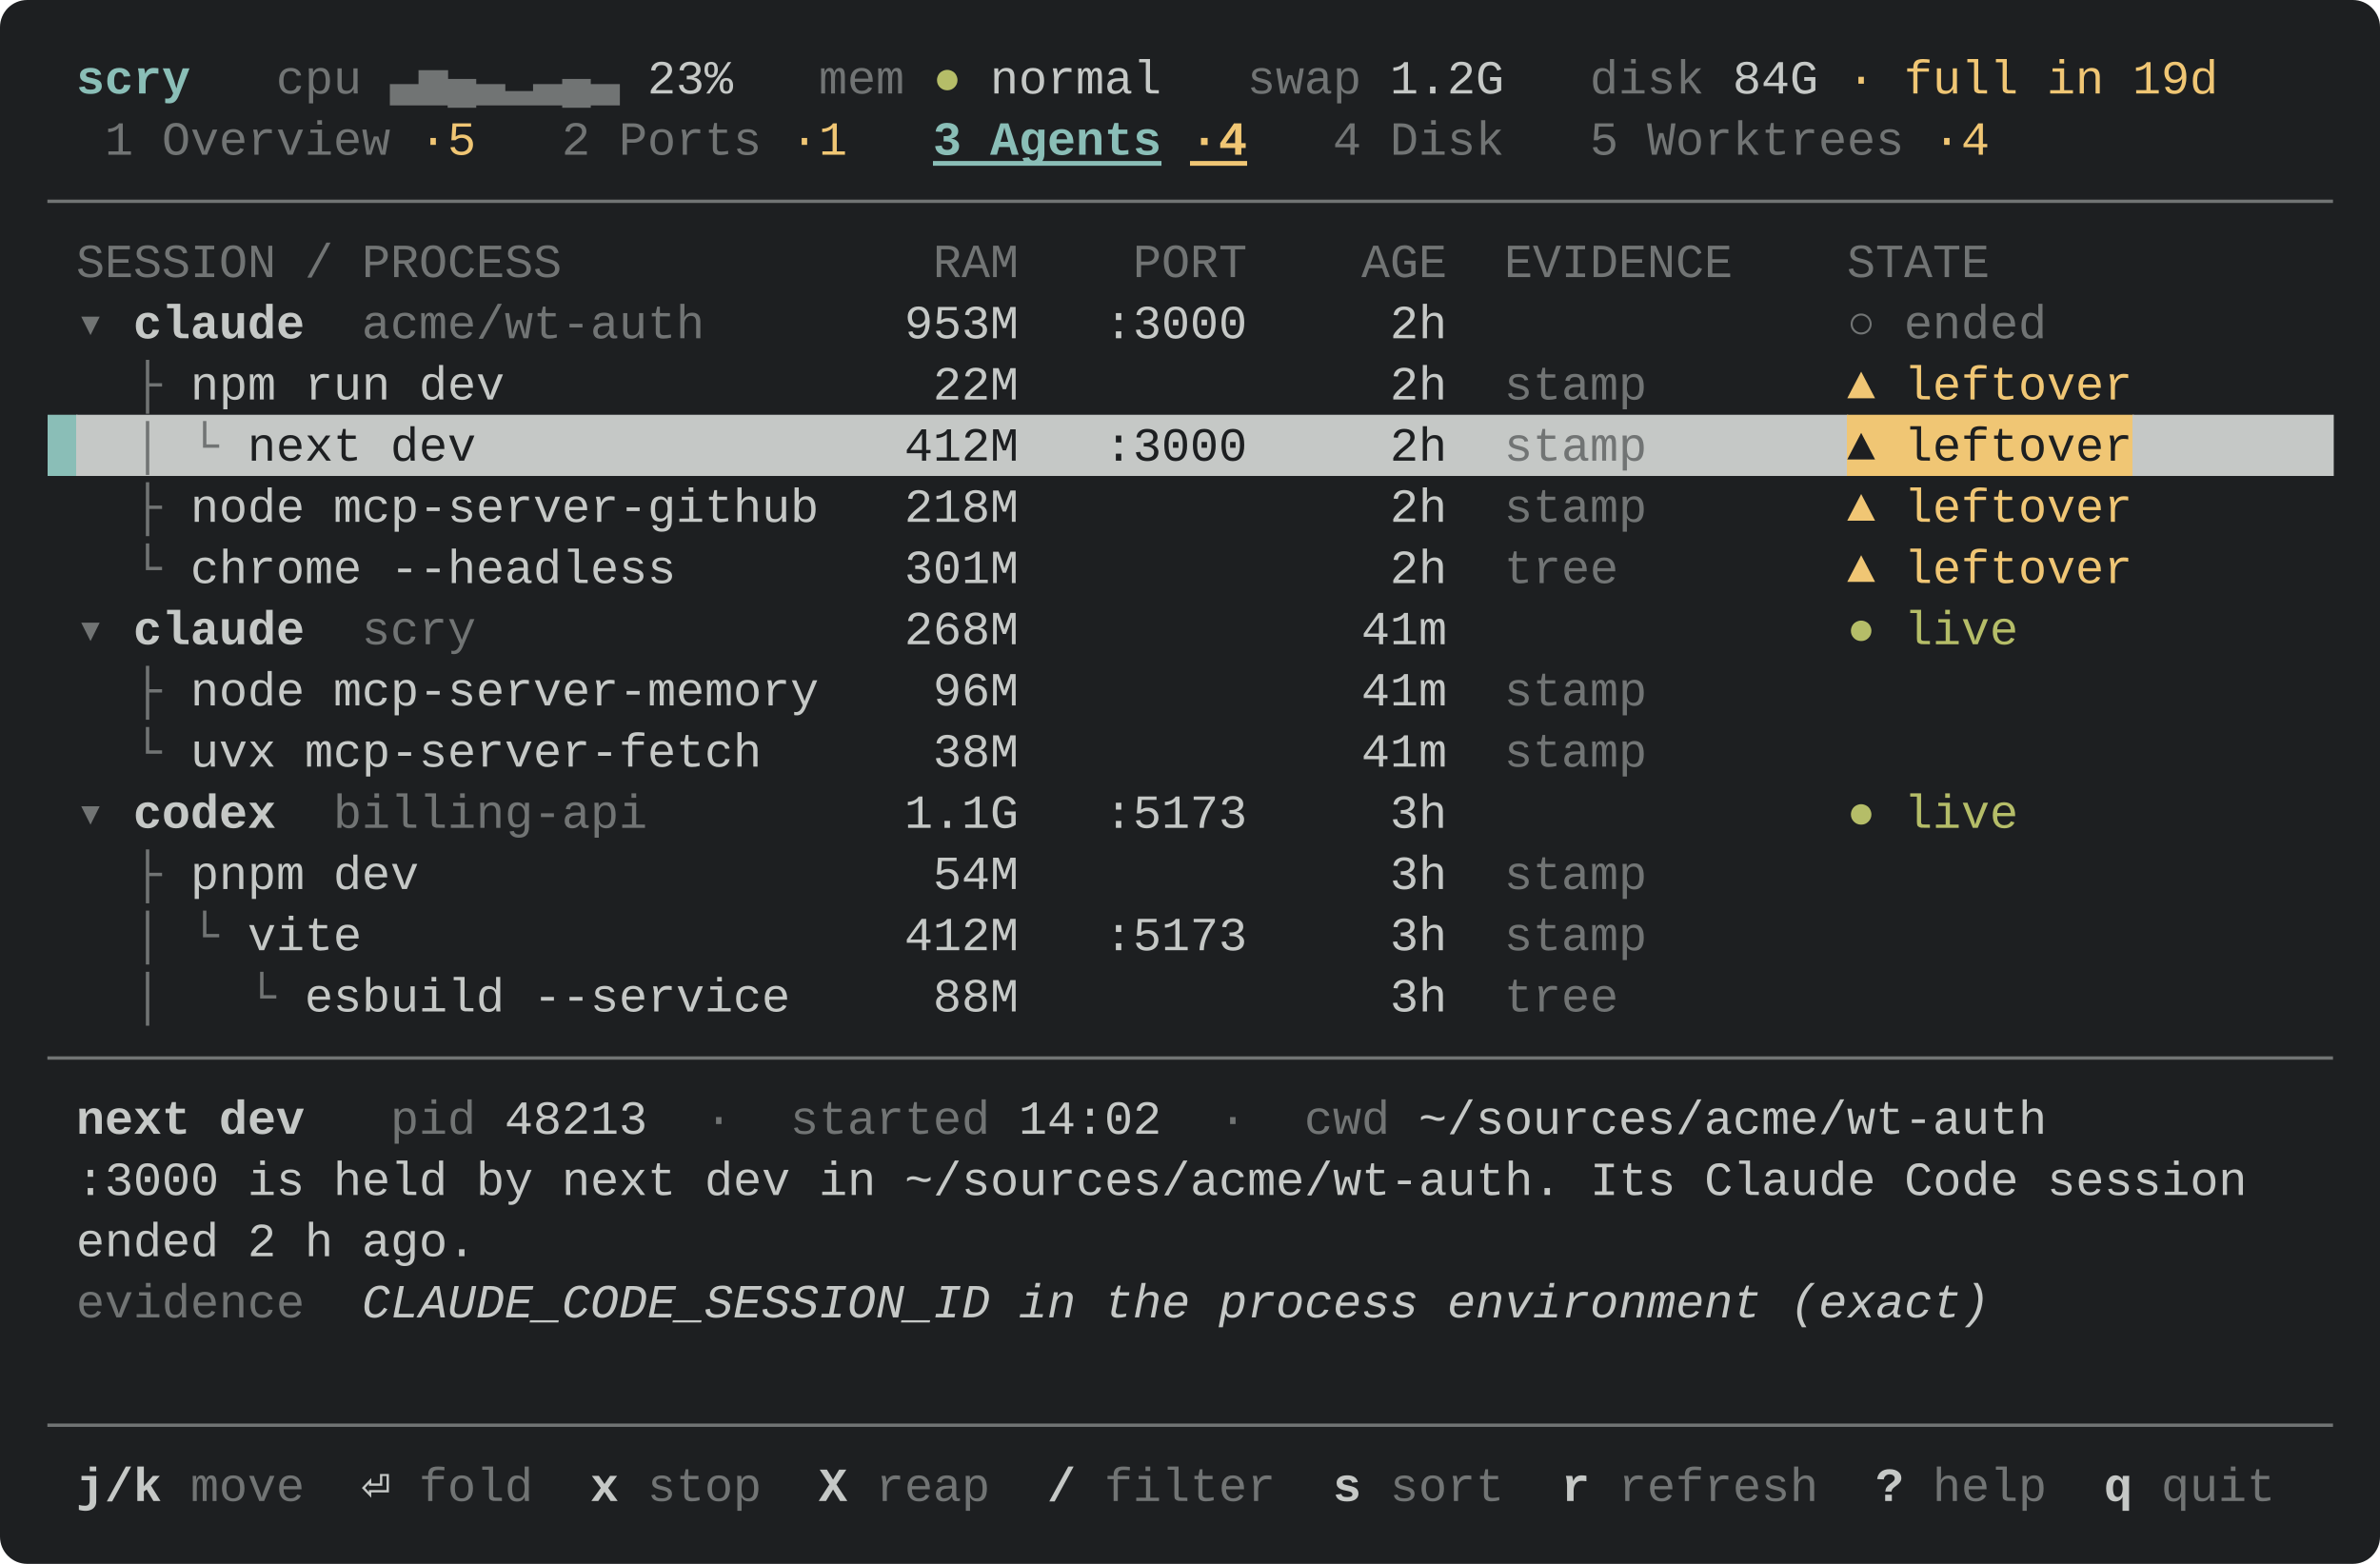
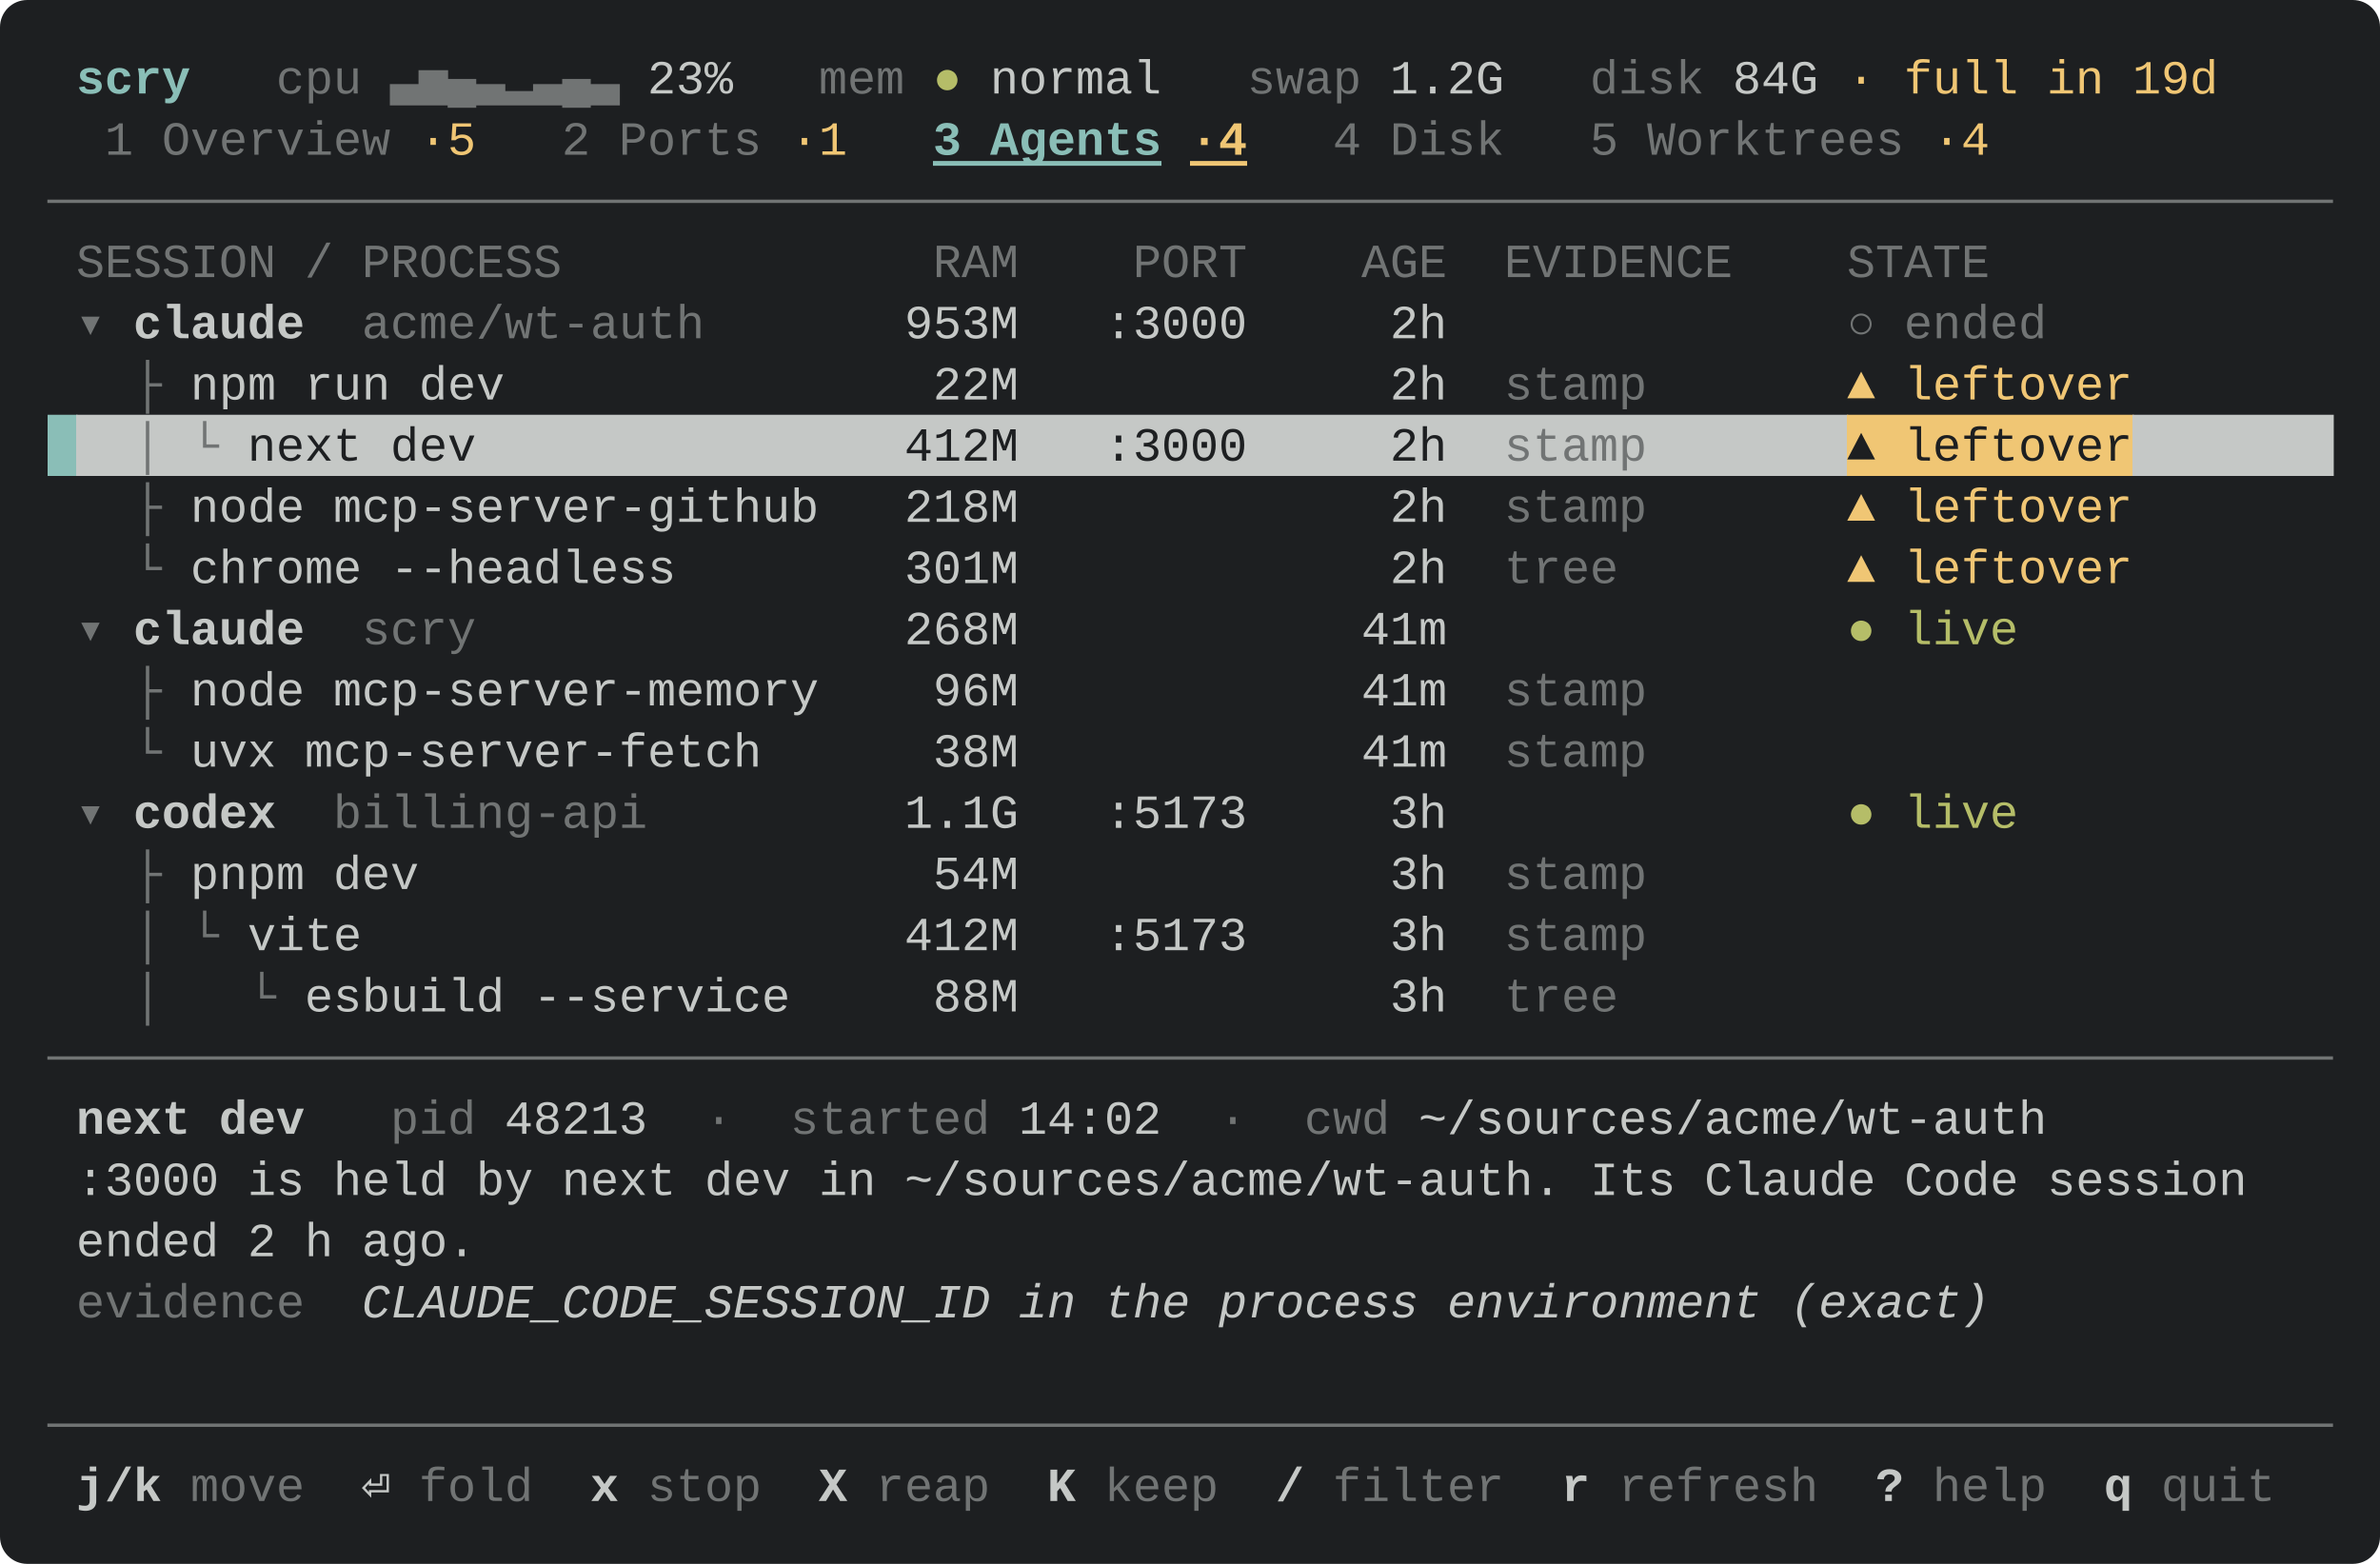
<svg xmlns="http://www.w3.org/2000/svg" width="700" height="460" viewBox="0 0 700 460">
  <style>text{font-family:ui-monospace,SFMono-Regular,"SF Mono",Menlo,Consolas,"Liberation Mono","DejaVu Sans Mono",monospace;font-size:14px;white-space:pre}</style>
  <rect width="700" height="460" rx="8" fill="#1d1f21" />
  <g transform="translate(14 14)">
    <text x="8.4" y="13.5" fill="#8abeb7" textLength="33.6" lengthAdjust="spacingAndGlyphs" xml:space="preserve" font-weight="700">scry</text>
    <text x="67.2" y="13.5" fill="#717474" textLength="100.8" lengthAdjust="spacingAndGlyphs" xml:space="preserve">cpu ▃▅▄▃▂▃▄▃</text>
    <text x="176.4" y="13.5" fill="#c5c8c6" textLength="25.2" lengthAdjust="spacingAndGlyphs" xml:space="preserve">23%</text>
    <text x="226.8" y="13.5" fill="#717474" textLength="25.2" lengthAdjust="spacingAndGlyphs" xml:space="preserve">mem</text>
    <text x="260.4" y="13.5" fill="#b5bd68" textLength="8.4" lengthAdjust="spacingAndGlyphs" xml:space="preserve">●</text>
    <text x="277.2" y="13.5" fill="#c5c8c6" textLength="50.4" lengthAdjust="spacingAndGlyphs" xml:space="preserve">normal</text>
    <text x="352.8" y="13.5" fill="#717474" textLength="33.6" lengthAdjust="spacingAndGlyphs" xml:space="preserve">swap</text>
    <text x="394.8" y="13.5" fill="#c5c8c6" textLength="33.6" lengthAdjust="spacingAndGlyphs" xml:space="preserve">1.2G</text>
    <text x="453.6" y="13.5" fill="#717474" textLength="33.6" lengthAdjust="spacingAndGlyphs" xml:space="preserve">disk</text>
    <text x="495.6" y="13.5" fill="#c5c8c6" textLength="25.2" lengthAdjust="spacingAndGlyphs" xml:space="preserve">84G</text>
    <text x="529.2" y="13.5" fill="#f0c674" textLength="109.2" lengthAdjust="spacingAndGlyphs" xml:space="preserve">· full in 19d</text>
    <text x="16.8" y="31.5" fill="#717474" textLength="84.0" lengthAdjust="spacingAndGlyphs" xml:space="preserve">1 Overview</text>
    <text x="109.2" y="31.5" fill="#f0c674" textLength="16.8" lengthAdjust="spacingAndGlyphs" xml:space="preserve">·5</text>
    <text x="151.2" y="31.5" fill="#717474" textLength="58.8" lengthAdjust="spacingAndGlyphs" xml:space="preserve">2 Ports</text>
    <text x="218.4" y="31.5" fill="#f0c674" textLength="16.8" lengthAdjust="spacingAndGlyphs" xml:space="preserve">·1</text>
    <text x="260.4" y="31.5" fill="#8abeb7" textLength="67.2" lengthAdjust="spacingAndGlyphs" xml:space="preserve" font-weight="700" text-decoration="underline">3 Agents</text>
    <text x="336.0" y="31.5" fill="#f0c674" textLength="16.8" lengthAdjust="spacingAndGlyphs" xml:space="preserve" font-weight="700" text-decoration="underline">·4</text>
    <text x="378.0" y="31.5" fill="#717474" textLength="50.4" lengthAdjust="spacingAndGlyphs" xml:space="preserve">4 Disk</text>
    <text x="453.6" y="31.5" fill="#717474" textLength="92.4" lengthAdjust="spacingAndGlyphs" xml:space="preserve">5 Worktrees</text>
    <text x="554.4" y="31.5" fill="#f0c674" textLength="16.8" lengthAdjust="spacingAndGlyphs" xml:space="preserve">·4</text>
    <text x="0.0" y="49.5" fill="#717474" textLength="672.0" lengthAdjust="spacingAndGlyphs" xml:space="preserve">────────────────────────────────────────────────────────────────────────────────</text>
    <text x="8.4" y="67.5" fill="#717474" textLength="142.8" lengthAdjust="spacingAndGlyphs" xml:space="preserve">SESSION / PROCESS</text>
    <text x="260.4" y="67.5" fill="#717474" textLength="25.2" lengthAdjust="spacingAndGlyphs" xml:space="preserve">RAM</text>
    <text x="319.2" y="67.5" fill="#717474" textLength="33.6" lengthAdjust="spacingAndGlyphs" xml:space="preserve">PORT</text>
    <text x="386.4" y="67.5" fill="#717474" textLength="25.2" lengthAdjust="spacingAndGlyphs" xml:space="preserve">AGE</text>
    <text x="428.4" y="67.5" fill="#717474" textLength="67.2" lengthAdjust="spacingAndGlyphs" xml:space="preserve">EVIDENCE</text>
    <text x="529.2" y="67.5" fill="#717474" textLength="42.0" lengthAdjust="spacingAndGlyphs" xml:space="preserve">STATE</text>
    <text x="8.4" y="85.5" fill="#717474" textLength="8.4" lengthAdjust="spacingAndGlyphs" xml:space="preserve">▾</text>
    <text x="25.2" y="85.5" fill="#c5c8c6" textLength="50.4" lengthAdjust="spacingAndGlyphs" xml:space="preserve" font-weight="700">claude</text>
    <text x="92.4" y="85.5" fill="#717474" textLength="100.8" lengthAdjust="spacingAndGlyphs" xml:space="preserve">acme/wt-auth</text>
    <text x="252.0" y="85.5" fill="#c5c8c6" textLength="33.6" lengthAdjust="spacingAndGlyphs" xml:space="preserve">953M</text>
    <text x="310.8" y="85.5" fill="#c5c8c6" textLength="42.0" lengthAdjust="spacingAndGlyphs" xml:space="preserve">:3000</text>
    <text x="394.8" y="85.5" fill="#c5c8c6" textLength="16.8" lengthAdjust="spacingAndGlyphs" xml:space="preserve">2h</text>
    <text x="529.2" y="85.5" fill="#717474" textLength="58.8" lengthAdjust="spacingAndGlyphs" xml:space="preserve">○ ended</text>
    <text x="25.2" y="103.5" fill="#717474" textLength="8.4" lengthAdjust="spacingAndGlyphs" xml:space="preserve">├</text>
    <text x="42.0" y="103.5" fill="#c5c8c6" textLength="92.4" lengthAdjust="spacingAndGlyphs" xml:space="preserve">npm run dev</text>
    <text x="260.4" y="103.5" fill="#c5c8c6" textLength="25.2" lengthAdjust="spacingAndGlyphs" xml:space="preserve">22M</text>
    <text x="394.8" y="103.5" fill="#c5c8c6" textLength="16.8" lengthAdjust="spacingAndGlyphs" xml:space="preserve">2h</text>
    <text x="428.4" y="103.5" fill="#717474" textLength="42.0" lengthAdjust="spacingAndGlyphs" xml:space="preserve">stamp</text>
    <text x="529.2" y="103.5" fill="#f0c674" textLength="84.0" lengthAdjust="spacingAndGlyphs" xml:space="preserve">▲ leftover</text>
    <rect x="0.0" y="108" width="8.8" height="18" fill="#8abeb7" />
    <rect x="8.4" y="108" width="521.2" height="18" fill="#c5c8c6" />
    <rect x="529.2" y="108" width="84.4" height="18" fill="#f0c674" />
    <rect x="613.2" y="108" width="59.2" height="18" fill="#c5c8c6" />
    <text x="25.2" y="121.5" fill="#717474" textLength="25.2" lengthAdjust="spacingAndGlyphs" xml:space="preserve">│ └</text>
    <text x="58.8" y="121.5" fill="#1d1f21" textLength="67.2" lengthAdjust="spacingAndGlyphs" xml:space="preserve">next dev</text>
    <text x="252.0" y="121.5" fill="#1d1f21" textLength="33.6" lengthAdjust="spacingAndGlyphs" xml:space="preserve">412M</text>
    <text x="310.8" y="121.5" fill="#1d1f21" textLength="42.0" lengthAdjust="spacingAndGlyphs" xml:space="preserve">:3000</text>
    <text x="394.8" y="121.5" fill="#1d1f21" textLength="16.8" lengthAdjust="spacingAndGlyphs" xml:space="preserve">2h</text>
    <text x="428.4" y="121.5" fill="#717474" textLength="42.0" lengthAdjust="spacingAndGlyphs" xml:space="preserve">stamp</text>
    <text x="529.2" y="121.5" fill="#1d1f21" textLength="84.0" lengthAdjust="spacingAndGlyphs" xml:space="preserve">▲ leftover</text>
    <text x="25.2" y="139.5" fill="#717474" textLength="8.4" lengthAdjust="spacingAndGlyphs" xml:space="preserve">├</text>
    <text x="42.0" y="139.5" fill="#c5c8c6" textLength="184.8" lengthAdjust="spacingAndGlyphs" xml:space="preserve">node mcp-server-github</text>
    <text x="252.0" y="139.5" fill="#c5c8c6" textLength="33.6" lengthAdjust="spacingAndGlyphs" xml:space="preserve">218M</text>
    <text x="394.8" y="139.5" fill="#c5c8c6" textLength="16.8" lengthAdjust="spacingAndGlyphs" xml:space="preserve">2h</text>
    <text x="428.4" y="139.5" fill="#717474" textLength="42.0" lengthAdjust="spacingAndGlyphs" xml:space="preserve">stamp</text>
    <text x="529.2" y="139.5" fill="#f0c674" textLength="84.0" lengthAdjust="spacingAndGlyphs" xml:space="preserve">▲ leftover</text>
    <text x="25.2" y="157.5" fill="#717474" textLength="8.4" lengthAdjust="spacingAndGlyphs" xml:space="preserve">└</text>
    <text x="42.0" y="157.5" fill="#c5c8c6" textLength="142.8" lengthAdjust="spacingAndGlyphs" xml:space="preserve">chrome --headless</text>
    <text x="252.0" y="157.5" fill="#c5c8c6" textLength="33.6" lengthAdjust="spacingAndGlyphs" xml:space="preserve">301M</text>
    <text x="394.8" y="157.5" fill="#c5c8c6" textLength="16.8" lengthAdjust="spacingAndGlyphs" xml:space="preserve">2h</text>
    <text x="428.4" y="157.5" fill="#717474" textLength="33.6" lengthAdjust="spacingAndGlyphs" xml:space="preserve">tree</text>
    <text x="529.2" y="157.5" fill="#f0c674" textLength="84.0" lengthAdjust="spacingAndGlyphs" xml:space="preserve">▲ leftover</text>
    <text x="8.4" y="175.5" fill="#717474" textLength="8.4" lengthAdjust="spacingAndGlyphs" xml:space="preserve">▾</text>
    <text x="25.2" y="175.5" fill="#c5c8c6" textLength="50.4" lengthAdjust="spacingAndGlyphs" xml:space="preserve" font-weight="700">claude</text>
    <text x="92.4" y="175.5" fill="#717474" textLength="33.6" lengthAdjust="spacingAndGlyphs" xml:space="preserve">scry</text>
    <text x="252.0" y="175.5" fill="#c5c8c6" textLength="33.6" lengthAdjust="spacingAndGlyphs" xml:space="preserve">268M</text>
    <text x="386.4" y="175.5" fill="#c5c8c6" textLength="25.2" lengthAdjust="spacingAndGlyphs" xml:space="preserve">41m</text>
    <text x="529.2" y="175.5" fill="#b5bd68" textLength="50.4" lengthAdjust="spacingAndGlyphs" xml:space="preserve">● live</text>
    <text x="25.2" y="193.5" fill="#717474" textLength="8.4" lengthAdjust="spacingAndGlyphs" xml:space="preserve">├</text>
    <text x="42.0" y="193.5" fill="#c5c8c6" textLength="184.8" lengthAdjust="spacingAndGlyphs" xml:space="preserve">node mcp-server-memory</text>
    <text x="260.4" y="193.5" fill="#c5c8c6" textLength="25.2" lengthAdjust="spacingAndGlyphs" xml:space="preserve">96M</text>
    <text x="386.4" y="193.5" fill="#c5c8c6" textLength="25.2" lengthAdjust="spacingAndGlyphs" xml:space="preserve">41m</text>
    <text x="428.4" y="193.5" fill="#717474" textLength="42.0" lengthAdjust="spacingAndGlyphs" xml:space="preserve">stamp</text>
    <text x="25.2" y="211.5" fill="#717474" textLength="8.4" lengthAdjust="spacingAndGlyphs" xml:space="preserve">└</text>
    <text x="42.0" y="211.5" fill="#c5c8c6" textLength="168.0" lengthAdjust="spacingAndGlyphs" xml:space="preserve">uvx mcp-server-fetch</text>
    <text x="260.4" y="211.5" fill="#c5c8c6" textLength="25.2" lengthAdjust="spacingAndGlyphs" xml:space="preserve">38M</text>
    <text x="386.4" y="211.5" fill="#c5c8c6" textLength="25.2" lengthAdjust="spacingAndGlyphs" xml:space="preserve">41m</text>
    <text x="428.4" y="211.5" fill="#717474" textLength="42.0" lengthAdjust="spacingAndGlyphs" xml:space="preserve">stamp</text>
    <text x="8.4" y="229.5" fill="#717474" textLength="8.4" lengthAdjust="spacingAndGlyphs" xml:space="preserve">▾</text>
    <text x="25.2" y="229.5" fill="#c5c8c6" textLength="42.0" lengthAdjust="spacingAndGlyphs" xml:space="preserve" font-weight="700">codex</text>
    <text x="84.0" y="229.5" fill="#717474" textLength="92.4" lengthAdjust="spacingAndGlyphs" xml:space="preserve">billing-api</text>
    <text x="252.0" y="229.5" fill="#c5c8c6" textLength="33.6" lengthAdjust="spacingAndGlyphs" xml:space="preserve">1.1G</text>
    <text x="310.8" y="229.5" fill="#c5c8c6" textLength="42.0" lengthAdjust="spacingAndGlyphs" xml:space="preserve">:5173</text>
    <text x="394.8" y="229.5" fill="#c5c8c6" textLength="16.8" lengthAdjust="spacingAndGlyphs" xml:space="preserve">3h</text>
    <text x="529.2" y="229.5" fill="#b5bd68" textLength="50.4" lengthAdjust="spacingAndGlyphs" xml:space="preserve">● live</text>
    <text x="25.2" y="247.5" fill="#717474" textLength="8.4" lengthAdjust="spacingAndGlyphs" xml:space="preserve">├</text>
    <text x="42.0" y="247.5" fill="#c5c8c6" textLength="67.2" lengthAdjust="spacingAndGlyphs" xml:space="preserve">pnpm dev</text>
    <text x="260.4" y="247.5" fill="#c5c8c6" textLength="25.2" lengthAdjust="spacingAndGlyphs" xml:space="preserve">54M</text>
    <text x="394.8" y="247.5" fill="#c5c8c6" textLength="16.8" lengthAdjust="spacingAndGlyphs" xml:space="preserve">3h</text>
    <text x="428.4" y="247.5" fill="#717474" textLength="42.0" lengthAdjust="spacingAndGlyphs" xml:space="preserve">stamp</text>
    <text x="25.2" y="265.5" fill="#717474" textLength="25.2" lengthAdjust="spacingAndGlyphs" xml:space="preserve">│ └</text>
    <text x="58.8" y="265.5" fill="#c5c8c6" textLength="33.6" lengthAdjust="spacingAndGlyphs" xml:space="preserve">vite</text>
    <text x="252.0" y="265.5" fill="#c5c8c6" textLength="33.6" lengthAdjust="spacingAndGlyphs" xml:space="preserve">412M</text>
    <text x="310.8" y="265.5" fill="#c5c8c6" textLength="42.0" lengthAdjust="spacingAndGlyphs" xml:space="preserve">:5173</text>
    <text x="394.8" y="265.5" fill="#c5c8c6" textLength="16.8" lengthAdjust="spacingAndGlyphs" xml:space="preserve">3h</text>
    <text x="428.4" y="265.5" fill="#717474" textLength="42.0" lengthAdjust="spacingAndGlyphs" xml:space="preserve">stamp</text>
    <text x="25.2" y="283.5" fill="#717474" textLength="8.4" lengthAdjust="spacingAndGlyphs" xml:space="preserve">│</text>
    <text x="58.8" y="283.5" fill="#717474" textLength="8.4" lengthAdjust="spacingAndGlyphs" xml:space="preserve">└</text>
    <text x="75.6" y="283.5" fill="#c5c8c6" textLength="142.8" lengthAdjust="spacingAndGlyphs" xml:space="preserve">esbuild --service</text>
    <text x="260.4" y="283.5" fill="#c5c8c6" textLength="25.2" lengthAdjust="spacingAndGlyphs" xml:space="preserve">88M</text>
    <text x="394.8" y="283.5" fill="#c5c8c6" textLength="16.8" lengthAdjust="spacingAndGlyphs" xml:space="preserve">3h</text>
    <text x="428.4" y="283.5" fill="#717474" textLength="33.6" lengthAdjust="spacingAndGlyphs" xml:space="preserve">tree</text>
    <text x="0.0" y="301.5" fill="#717474" textLength="672.0" lengthAdjust="spacingAndGlyphs" xml:space="preserve">────────────────────────────────────────────────────────────────────────────────</text>
    <text x="8.4" y="319.5" fill="#c5c8c6" textLength="67.2" lengthAdjust="spacingAndGlyphs" xml:space="preserve" font-weight="700">next dev</text>
    <text x="100.8" y="319.5" fill="#717474" textLength="25.2" lengthAdjust="spacingAndGlyphs" xml:space="preserve">pid</text>
    <text x="134.4" y="319.5" fill="#c5c8c6" textLength="42.0" lengthAdjust="spacingAndGlyphs" xml:space="preserve">48213</text>
    <text x="193.2" y="319.5" fill="#717474" textLength="8.4" lengthAdjust="spacingAndGlyphs" xml:space="preserve">·</text>
    <text x="218.4" y="319.5" fill="#717474" textLength="58.8" lengthAdjust="spacingAndGlyphs" xml:space="preserve">started</text>
    <text x="285.6" y="319.5" fill="#c5c8c6" textLength="42.0" lengthAdjust="spacingAndGlyphs" xml:space="preserve">14:02</text>
    <text x="344.4" y="319.5" fill="#717474" textLength="8.4" lengthAdjust="spacingAndGlyphs" xml:space="preserve">·</text>
    <text x="369.6" y="319.5" fill="#717474" textLength="25.2" lengthAdjust="spacingAndGlyphs" xml:space="preserve">cwd</text>
    <text x="403.2" y="319.5" fill="#c5c8c6" textLength="184.8" lengthAdjust="spacingAndGlyphs" xml:space="preserve">~/sources/acme/wt-auth</text>
    <text x="8.4" y="337.5" fill="#c5c8c6" textLength="638.4" lengthAdjust="spacingAndGlyphs" xml:space="preserve">:3000 is held by next dev in ~/sources/acme/wt-auth. Its Claude Code session</text>
    <text x="8.4" y="355.5" fill="#c5c8c6" textLength="117.6" lengthAdjust="spacingAndGlyphs" xml:space="preserve">ended 2 h ago.</text>
    <text x="8.4" y="373.5" fill="#717474" textLength="67.2" lengthAdjust="spacingAndGlyphs" xml:space="preserve">evidence</text>
    <text x="92.4" y="373.5" fill="#c5c8c6" textLength="478.8" lengthAdjust="spacingAndGlyphs" xml:space="preserve" font-style="italic">CLAUDE_CODE_SESSION_ID in the process environment (exact)</text>
    <text x="0.0" y="409.5" fill="#717474" textLength="672.0" lengthAdjust="spacingAndGlyphs" xml:space="preserve">────────────────────────────────────────────────────────────────────────────────</text>
    <text x="8.4" y="427.5" fill="#c5c8c6" textLength="25.2" lengthAdjust="spacingAndGlyphs" xml:space="preserve" font-weight="700">j/k</text>
    <text x="42.0" y="427.5" fill="#717474" textLength="33.6" lengthAdjust="spacingAndGlyphs" xml:space="preserve">move</text>
    <text x="92.4" y="427.5" fill="#c5c8c6" textLength="8.4" lengthAdjust="spacingAndGlyphs" xml:space="preserve" font-weight="700">⏎</text>
    <text x="109.2" y="427.5" fill="#717474" textLength="33.6" lengthAdjust="spacingAndGlyphs" xml:space="preserve">fold</text>
    <text x="159.6" y="427.5" fill="#c5c8c6" textLength="8.4" lengthAdjust="spacingAndGlyphs" xml:space="preserve" font-weight="700">x</text>
    <text x="176.4" y="427.5" fill="#717474" textLength="33.6" lengthAdjust="spacingAndGlyphs" xml:space="preserve">stop</text>
    <text x="226.8" y="427.5" fill="#c5c8c6" textLength="8.4" lengthAdjust="spacingAndGlyphs" xml:space="preserve" font-weight="700">X</text>
    <text x="243.6" y="427.5" fill="#717474" textLength="33.6" lengthAdjust="spacingAndGlyphs" xml:space="preserve">reap</text>
-     <text x="294.0" y="427.5" fill="#c5c8c6" textLength="8.4" lengthAdjust="spacingAndGlyphs" xml:space="preserve" font-weight="700">/</text>
-     <text x="310.8" y="427.5" fill="#717474" textLength="50.4" lengthAdjust="spacingAndGlyphs" xml:space="preserve">filter</text>
-     <text x="378.0" y="427.5" fill="#c5c8c6" textLength="8.4" lengthAdjust="spacingAndGlyphs" xml:space="preserve" font-weight="700">s</text>
-     <text x="394.8" y="427.5" fill="#717474" textLength="33.6" lengthAdjust="spacingAndGlyphs" xml:space="preserve">sort</text>
+     <text x="294.0" y="427.5" fill="#c5c8c6" textLength="8.4" lengthAdjust="spacingAndGlyphs" xml:space="preserve" font-weight="700">K</text>
+     <text x="310.8" y="427.5" fill="#717474" textLength="33.6" lengthAdjust="spacingAndGlyphs" xml:space="preserve">keep</text>
+     <text x="361.2" y="427.5" fill="#c5c8c6" textLength="8.4" lengthAdjust="spacingAndGlyphs" xml:space="preserve" font-weight="700">/</text>
+     <text x="378.0" y="427.5" fill="#717474" textLength="50.4" lengthAdjust="spacingAndGlyphs" xml:space="preserve">filter</text>
    <text x="445.2" y="427.5" fill="#c5c8c6" textLength="8.4" lengthAdjust="spacingAndGlyphs" xml:space="preserve" font-weight="700">r</text>
    <text x="462.0" y="427.5" fill="#717474" textLength="58.8" lengthAdjust="spacingAndGlyphs" xml:space="preserve">refresh</text>
    <text x="537.6" y="427.5" fill="#c5c8c6" textLength="8.4" lengthAdjust="spacingAndGlyphs" xml:space="preserve" font-weight="700">?</text>
    <text x="554.4" y="427.5" fill="#717474" textLength="33.6" lengthAdjust="spacingAndGlyphs" xml:space="preserve">help</text>
    <text x="604.8" y="427.5" fill="#c5c8c6" textLength="8.4" lengthAdjust="spacingAndGlyphs" xml:space="preserve" font-weight="700">q</text>
    <text x="621.6" y="427.5" fill="#717474" textLength="33.6" lengthAdjust="spacingAndGlyphs" xml:space="preserve">quit</text>
  </g>
</svg>
